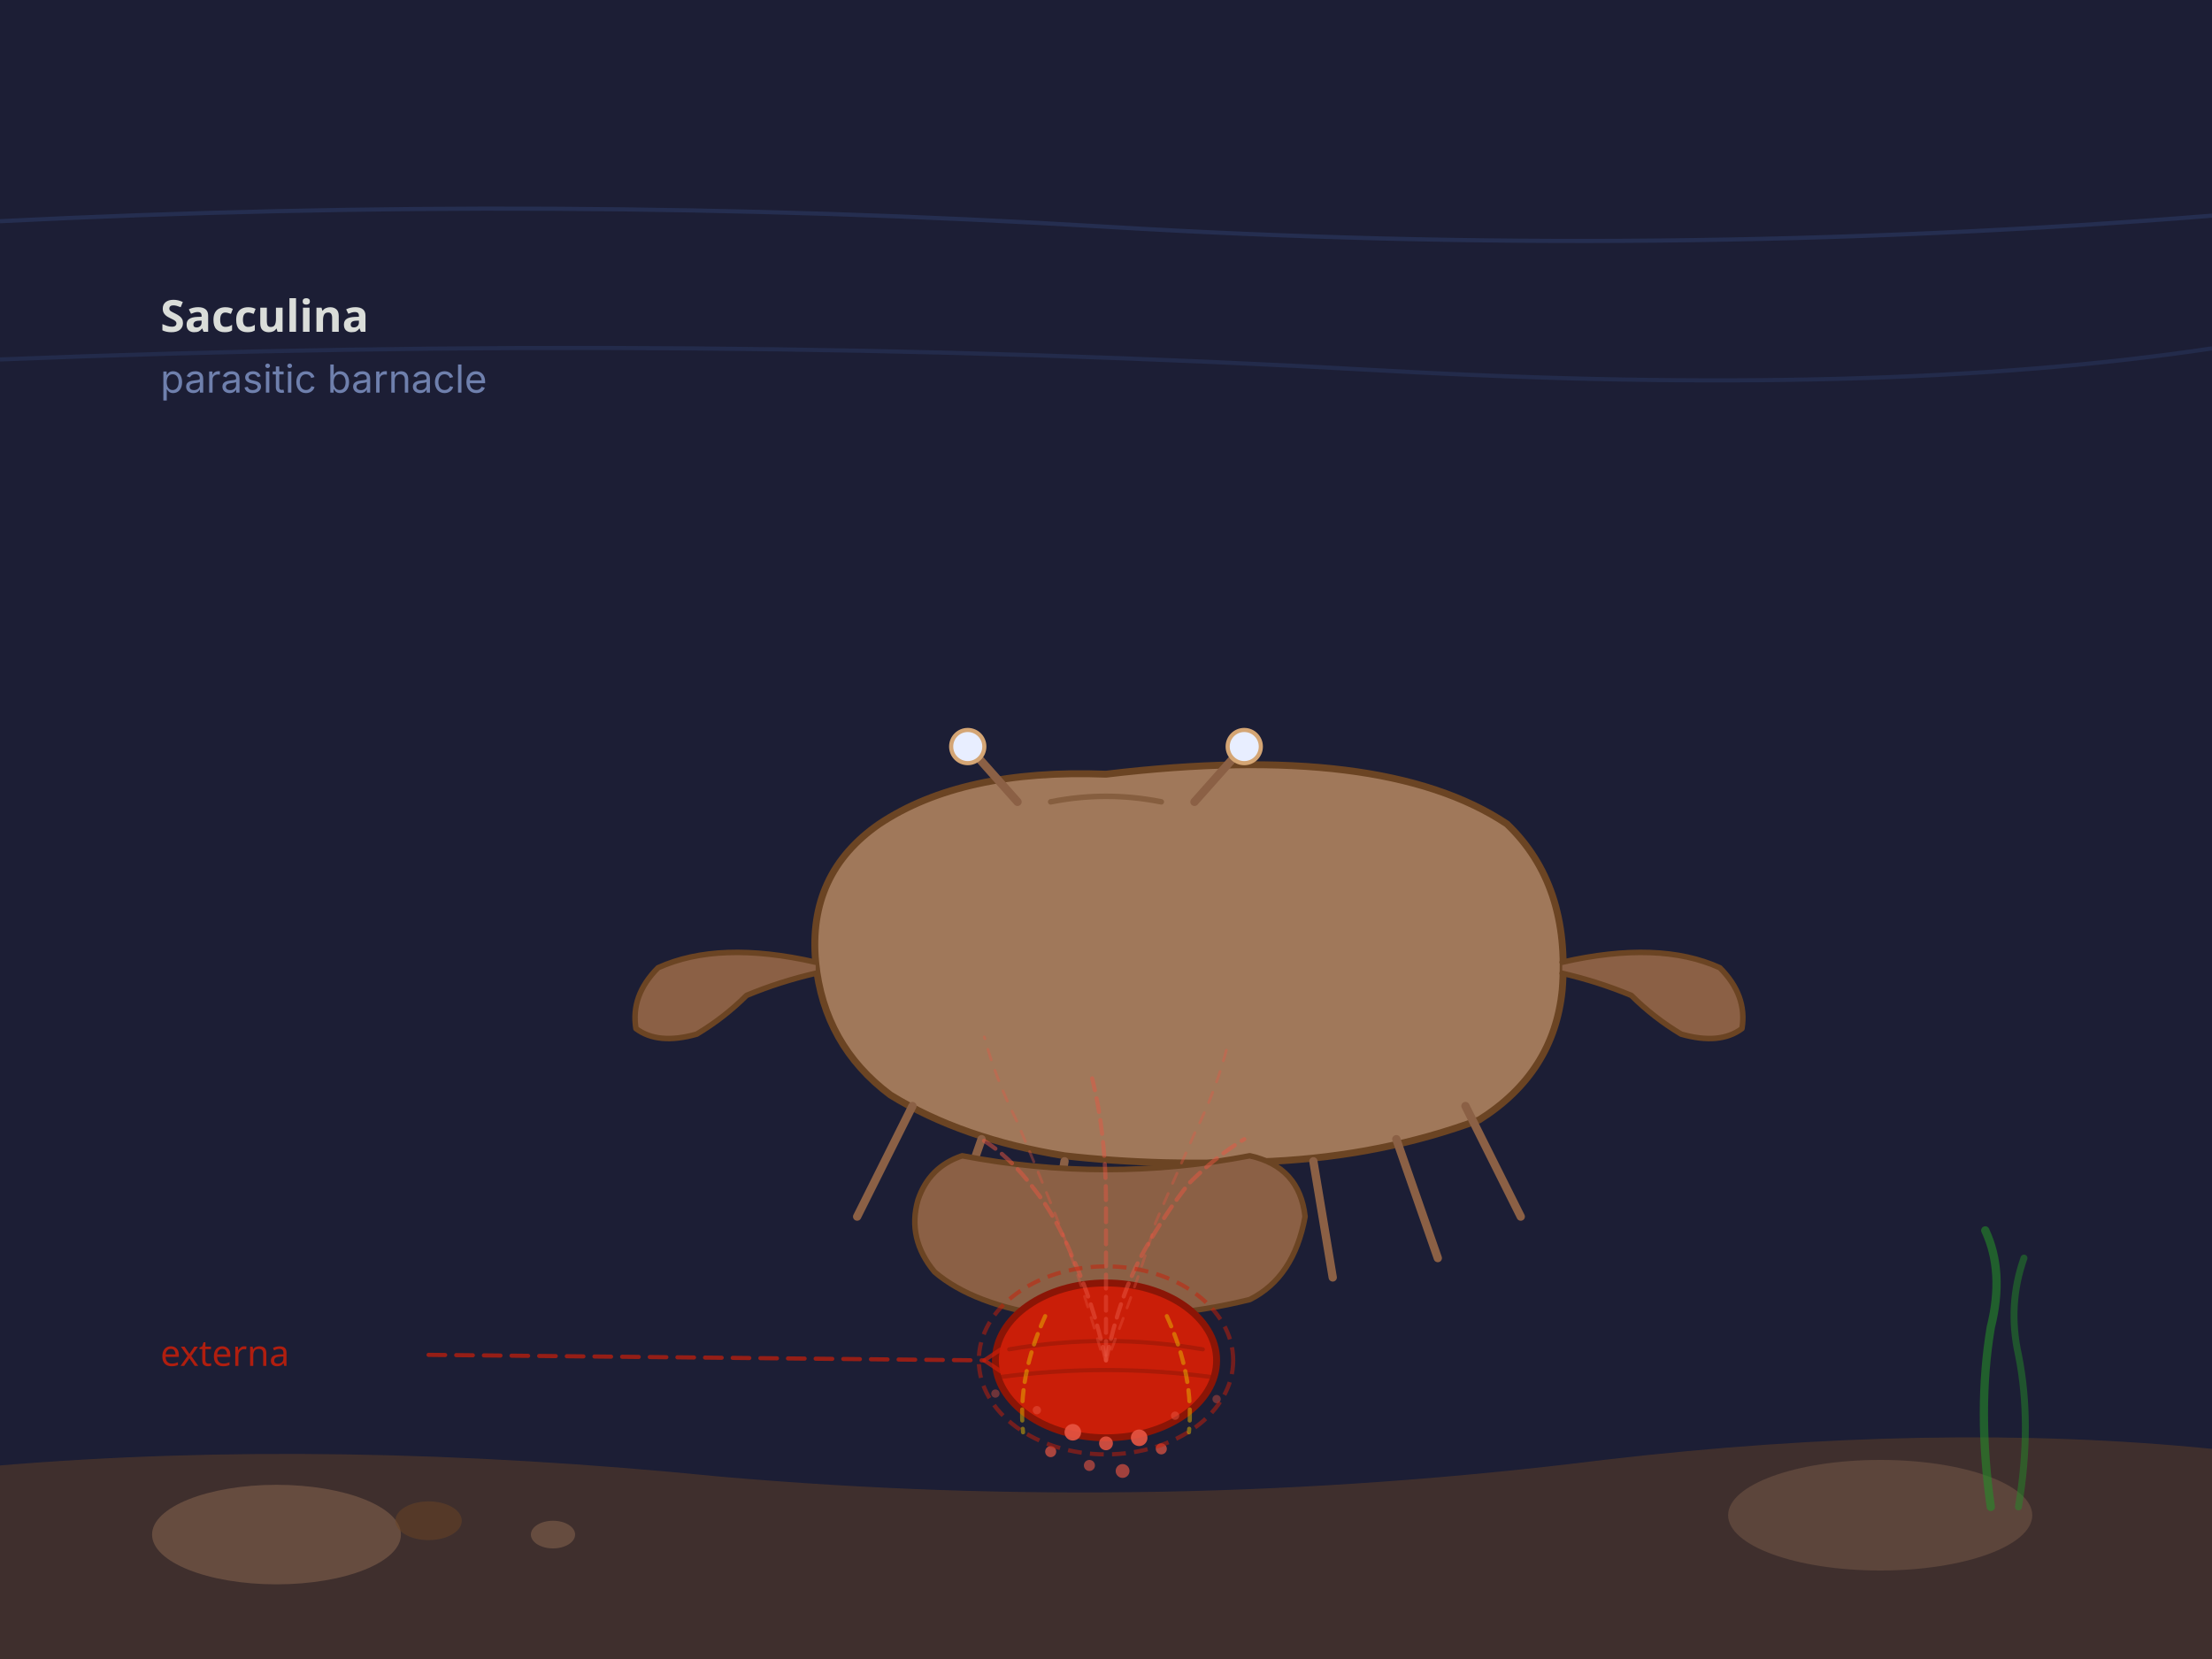
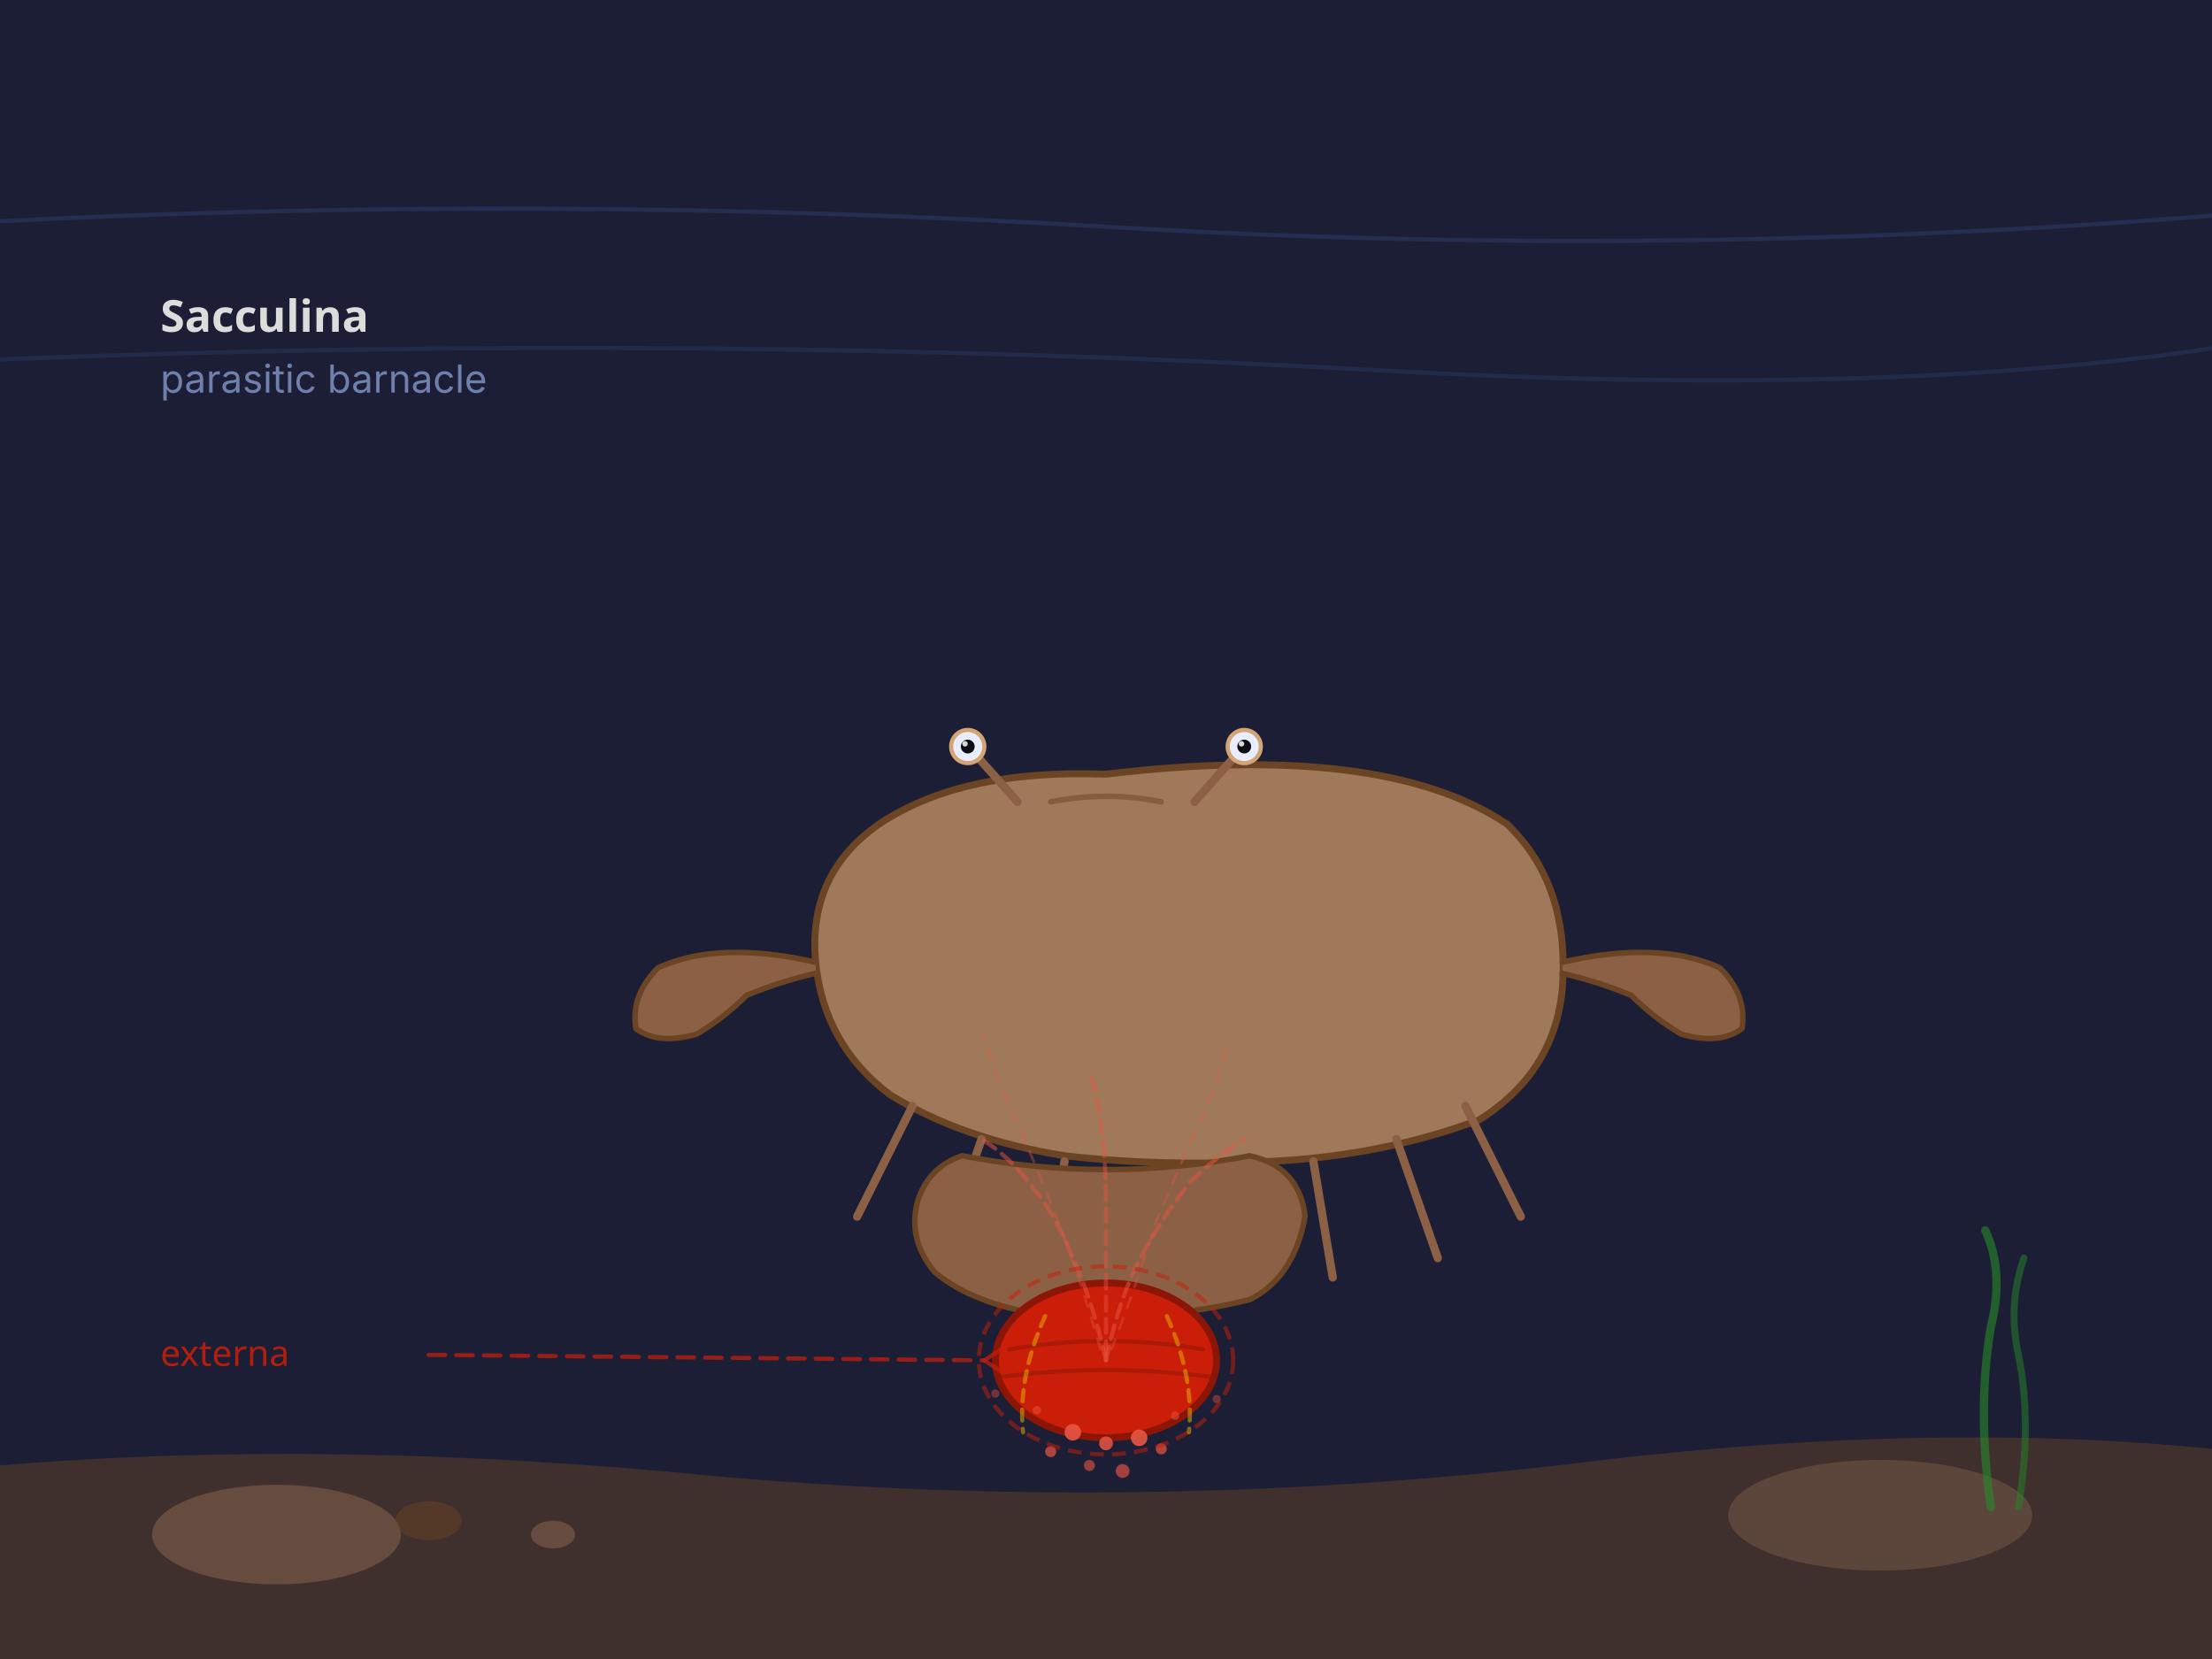
<svg xmlns="http://www.w3.org/2000/svg" viewBox="0 0 800 600" width="800" height="600">
  <g id="bg" data-label="Ocean water background, navy-midnight tones">
    <rect width="800" height="600" fill="#1C1E35" />
    <path d="M 0 80 Q 200 70 400 82 Q 600 94 800 78" stroke="#2D3E6B" stroke-width="1.5" fill="none" opacity="0.5" />
    <path d="M 0 130 Q 250 120 500 134 Q 680 144 800 126" stroke="#2D3E6B" stroke-width="1.5" fill="none" opacity="0.4" />
    <path d="M 0 530 Q 120 520 260 534 Q 420 548 580 528 Q 700 514 800 524 L 800 600 L 0 600 Z" fill="#6B4423" opacity="0.45" />
  </g>
  <g id="context" data-label="Sea floor context with stones and algae">
    <ellipse cx="100" cy="555" rx="45" ry="18" fill="#A0785A" opacity="0.4" />
    <ellipse cx="680" cy="548" rx="55" ry="20" fill="#A0785A" opacity="0.3" />
    <path d="M 720 545 Q 715 510 720 480 Q 725 460 718 445" stroke="#248A28" stroke-width="3" fill="none" opacity="0.6" stroke-linecap="round" />
    <path d="M 730 545 Q 735 515 730 490 Q 726 472 732 455" stroke="#248A28" stroke-width="2.5" fill="none" opacity="0.5" stroke-linecap="round" />
    <ellipse cx="155" cy="550" rx="12" ry="7" fill="#6B4423" opacity="0.5" />
    <ellipse cx="200" cy="555" rx="8" ry="5" fill="#A0785A" opacity="0.4" />
  </g>
  <g id="subject" data-label="Crab host with Sacculina externa sac visible on underside">
    <path d="M 400 280 Q 500 268 545 298 Q 568 320 565 358 Q 562 388 535 405 Q 500 418 460 420 Q 420 422 385 418 Q 348 412 322 396 Q 298 378 295 348 Q 292 316 318 298 Q 348 278 400 280 Z" fill="#A0785A" stroke="#6B4423" stroke-width="2.5" stroke-linecap="round" stroke-linejoin="round" />
    <path d="M 380 290 Q 400 286 420 290" stroke="#6B4423" stroke-width="2" fill="none" opacity="0.5" stroke-linecap="round" />
    <line x1="368" y1="290" x2="352" y2="272" stroke="#8B6045" stroke-width="3" stroke-linecap="round" />
    <circle cx="350" cy="270" r="6" fill="#E8EEFF" stroke="#D4A574" stroke-width="1.5" />
+     <circle cx="350" cy="270" r="2.5" fill="#0D0D16" />
+     <circle cx="349" cy="269" r="1" fill="#FBFFF6" opacity="0.85" />
    <line x1="432" y1="290" x2="448" y2="272" stroke="#8B6045" stroke-width="3" stroke-linecap="round" />
    <circle cx="450" cy="270" r="6" fill="#E8EEFF" stroke="#D4A574" stroke-width="1.5" />
+     <circle cx="450" cy="270" r="2.5" fill="#0D0D16" />
+     <circle cx="449" cy="269" r="1" fill="#FBFFF6" opacity="0.85" />
    <path d="M 295 348 Q 260 340 238 350 Q 228 360 230 372 Q 238 378 252 374 Q 262 368 270 360 Q 282 355 295 352" fill="#8B6045" stroke="#6B4423" stroke-width="2" stroke-linecap="round" stroke-linejoin="round" />
    <path d="M 565 348 Q 600 340 622 350 Q 632 360 630 372 Q 622 378 608 374 Q 598 368 590 360 Q 578 355 565 352" fill="#8B6045" stroke="#6B4423" stroke-width="2" stroke-linecap="round" stroke-linejoin="round" />
    <line x1="330" y1="400" x2="310" y2="440" stroke="#8B6045" stroke-width="3" stroke-linecap="round" />
    <line x1="355" y1="412" x2="340" y2="455" stroke="#8B6045" stroke-width="3" stroke-linecap="round" />
    <line x1="385" y1="420" x2="378" y2="462" stroke="#8B6045" stroke-width="3" stroke-linecap="round" />
    <line x1="530" y1="400" x2="550" y2="440" stroke="#8B6045" stroke-width="3" stroke-linecap="round" />
    <line x1="505" y1="412" x2="520" y2="455" stroke="#8B6045" stroke-width="3" stroke-linecap="round" />
    <line x1="475" y1="420" x2="482" y2="462" stroke="#8B6045" stroke-width="3" stroke-linecap="round" />
    <path d="M 348 418 Q 400 428 452 418 Q 470 422 472 440 Q 468 462 452 470 Q 420 478 380 476 Q 352 472 338 460 Q 328 448 332 434 Q 336 422 348 418 Z" fill="#8B6045" stroke="#6B4423" stroke-width="2" stroke-linecap="round" stroke-linejoin="round" />
  </g>
  <g id="detail-externa" data-label="Sacculina externa reproductive sac protruding from crab abdomen">
    <ellipse cx="400" cy="492" rx="40" ry="28" fill="#CA1E08" stroke="#8B1506" stroke-width="2.5" stroke-linecap="round" stroke-linejoin="round" />
    <path d="M 365 488 Q 400 482 435 488" stroke="#8B1506" stroke-width="1.5" fill="none" opacity="0.5" stroke-linecap="round" />
    <path d="M 362 498 Q 400 493 438 498" stroke="#8B1506" stroke-width="1.5" fill="none" opacity="0.5" stroke-linecap="round" />
    <circle cx="388" cy="518" r="3" fill="#E85542" opacity="0.9" />
    <circle cx="400" cy="522" r="2.5" fill="#E85542" opacity="0.85" />
    <circle cx="412" cy="520" r="3" fill="#E85542" opacity="0.9" />
    <circle cx="380" cy="525" r="2" fill="#E85542" opacity="0.7" />
    <circle cx="420" cy="524" r="2" fill="#E85542" opacity="0.7" />
    <circle cx="394" cy="530" r="2" fill="#E85542" opacity="0.6" />
    <circle cx="406" cy="532" r="2.5" fill="#E85542" opacity="0.65" />
    <circle cx="375" cy="510" r="1.5" fill="#E85542" opacity="0.5" />
    <circle cx="425" cy="512" r="1.5" fill="#E85542" opacity="0.5" />
    <circle cx="360" cy="504" r="1.5" fill="#E85542" opacity="0.4" />
    <circle cx="440" cy="506" r="1.5" fill="#E85542" opacity="0.4" />
  </g>
  <g id="detail-interna" data-label="Sacculina interna root tendrils invading crab body">
    <path d="M 400 492 Q 395 470 388 455 Q 382 440 374 430 Q 365 418 355 412" stroke="#E85542" stroke-width="1.5" fill="none" opacity="0.5" stroke-linecap="round" stroke-dasharray="5 3" />
    <path d="M 400 492 Q 405 468 414 452 Q 422 438 430 428 Q 440 418 450 412" stroke="#E85542" stroke-width="1.5" fill="none" opacity="0.5" stroke-linecap="round" stroke-dasharray="5 3" />
    <path d="M 398 488 Q 390 460 382 440 Q 376 425 368 406 Q 360 390 356 375" stroke="#E85542" stroke-width="1" fill="none" opacity="0.35" stroke-linecap="round" stroke-dasharray="4 4" />
    <path d="M 402 488 Q 412 462 418 442 Q 424 428 432 410 Q 440 394 444 378" stroke="#E85542" stroke-width="1" fill="none" opacity="0.35" stroke-linecap="round" stroke-dasharray="4 4" />
    <path d="M 400 490 Q 400 460 400 435 Q 400 410 395 390" stroke="#E85542" stroke-width="1.5" fill="none" opacity="0.45" stroke-linecap="round" stroke-dasharray="5 3" />
  </g>
  <g id="label" data-label="Species identification label">
    <text x="58" y="120" font-family="Barlow, system-ui, sans-serif" font-size="16" font-weight="700" fill="#FBFFF6" opacity="0.85">Sacculina</text>
    <text x="58" y="142" font-family="Inter, system-ui, sans-serif" font-size="14" fill="#8BA0D6" opacity="0.75">parasitic barnacle</text>
  </g>
  <g id="overlay" data-label="Annotation arrows pointing to externa sac and interna roots">
    <line x1="155" y1="490" x2="356" y2="492" stroke="#CA1E08" stroke-width="1.5" stroke-dasharray="6 4" stroke-linecap="round" opacity="0.7" />
    <polyline points="362,488 356,492 362,496" fill="none" stroke="#CA1E08" stroke-width="1.5" stroke-linecap="round" stroke-linejoin="round" opacity="0.7" />
    <text x="58" y="494" font-family="Barlow, system-ui, sans-serif" font-size="13" fill="#CA1E08" opacity="0.85">externa</text>
    <ellipse cx="400" cy="492" rx="46" ry="34" fill="none" stroke="#CA1E08" stroke-width="1.5" stroke-dasharray="5 3" opacity="0.5" />
    <path d="M 378 476 Q 368 498 370 518" stroke="#E6B800" stroke-width="1.5" fill="none" opacity="0.5" stroke-dasharray="4 3" stroke-linecap="round" />
    <path d="M 422 476 Q 432 498 430 518" stroke="#E6B800" stroke-width="1.5" fill="none" opacity="0.5" stroke-dasharray="4 3" stroke-linecap="round" />
  </g>
</svg>
